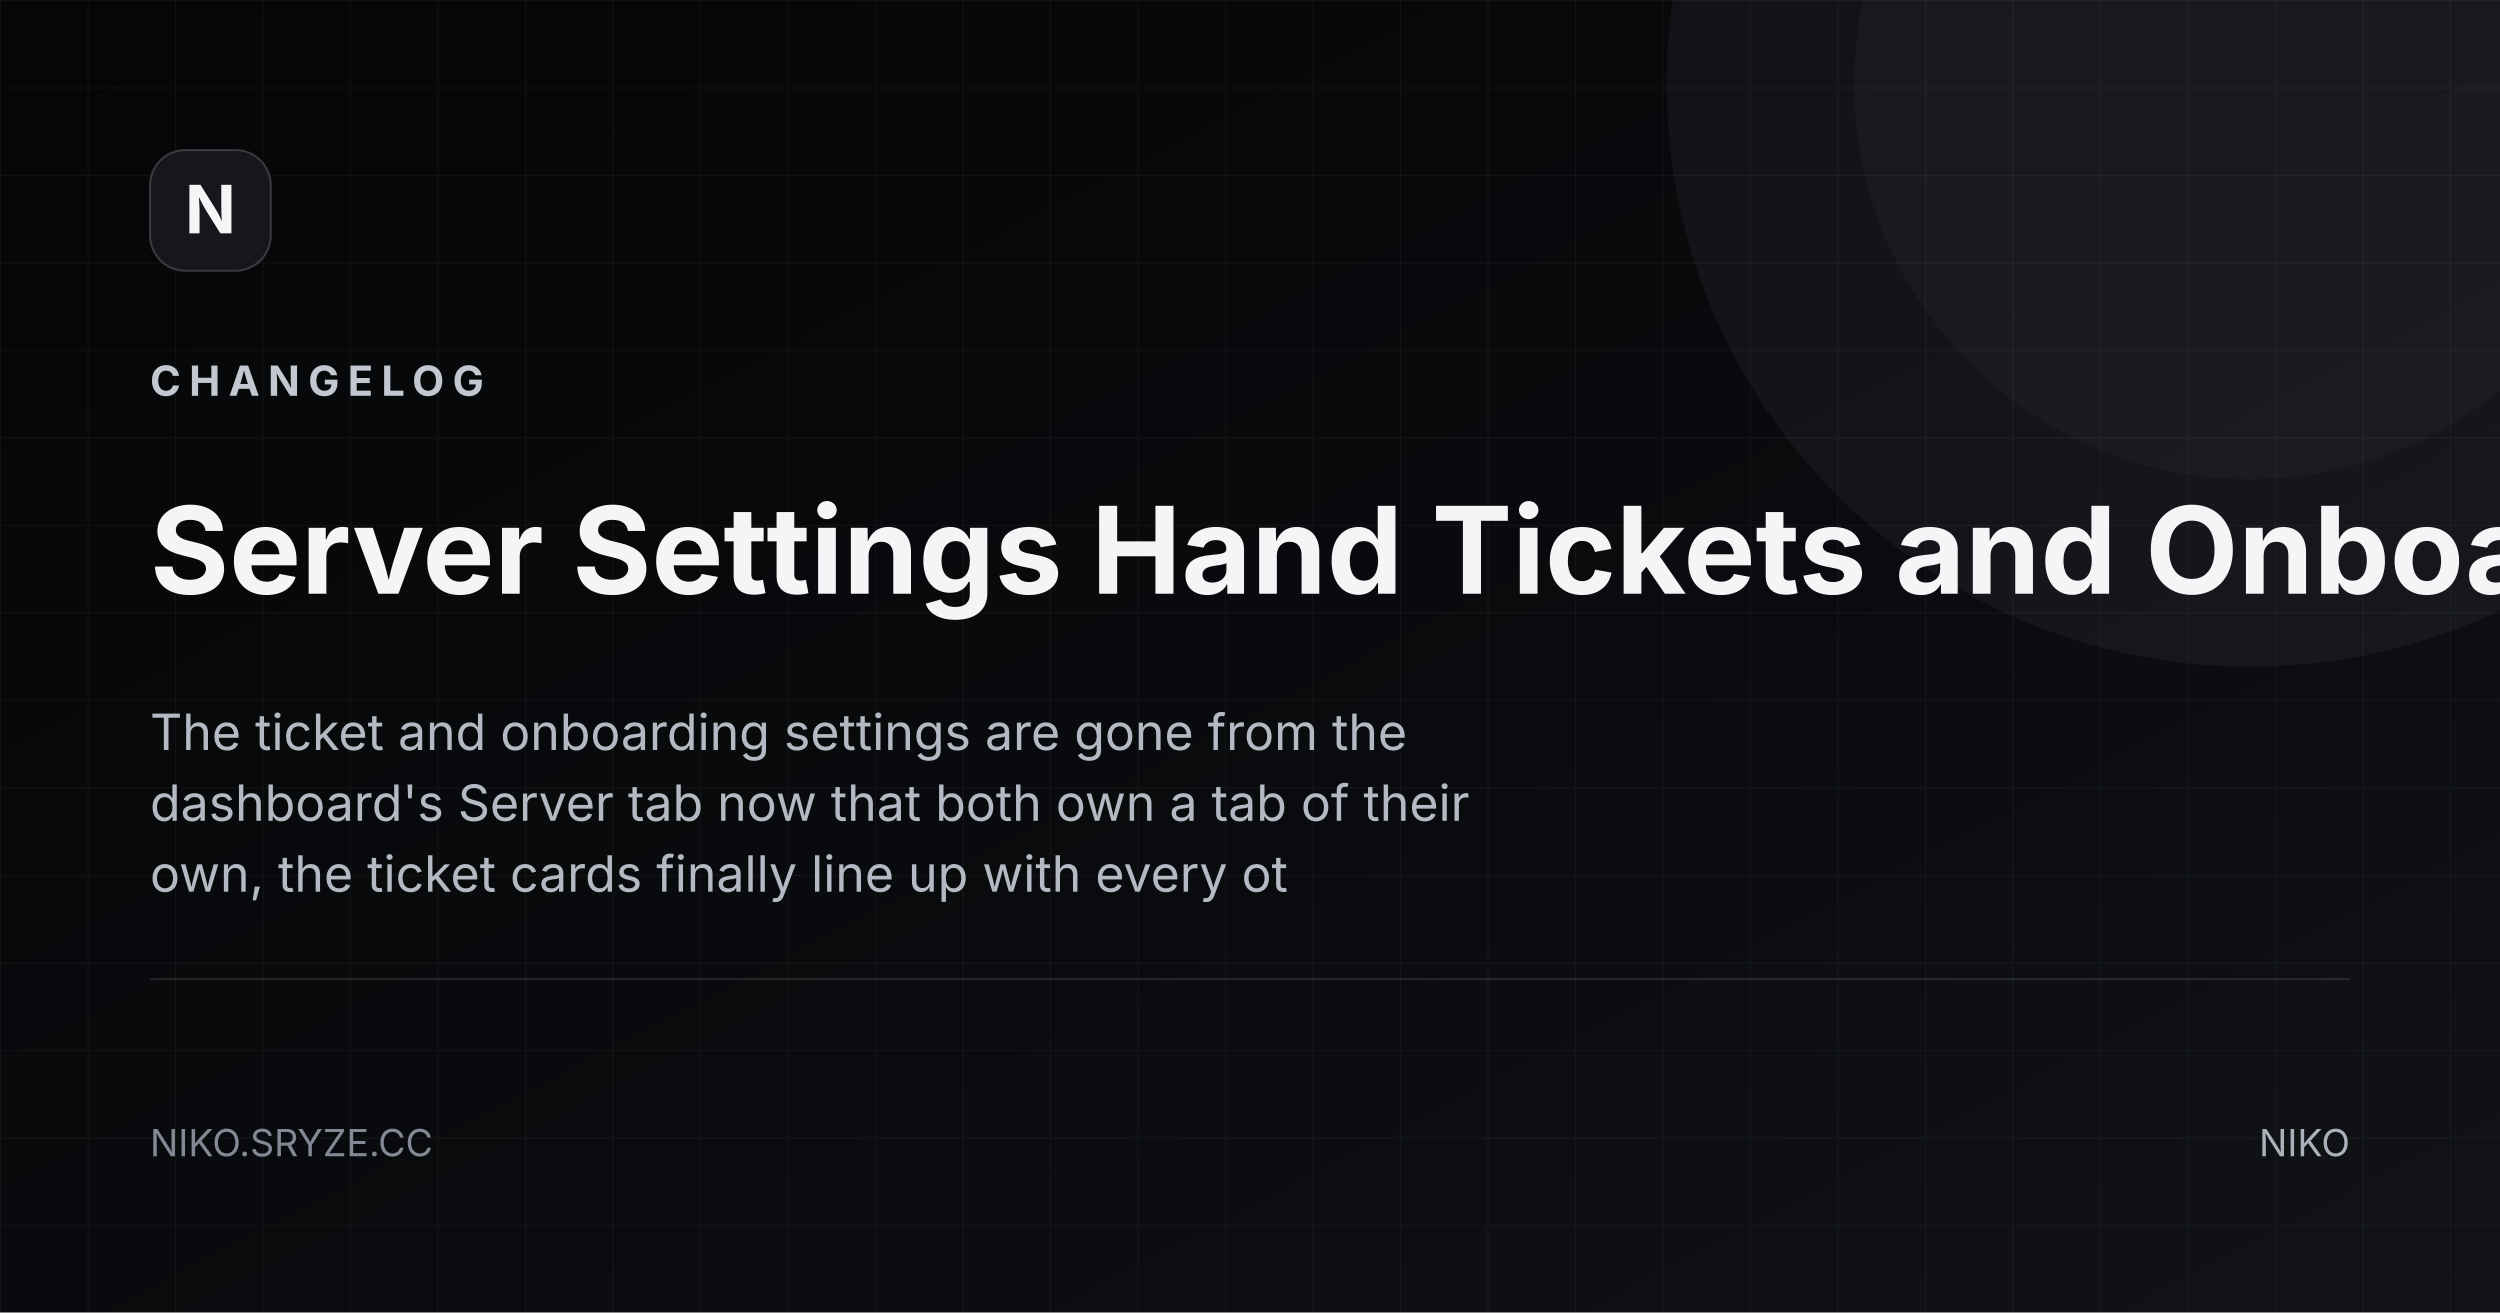
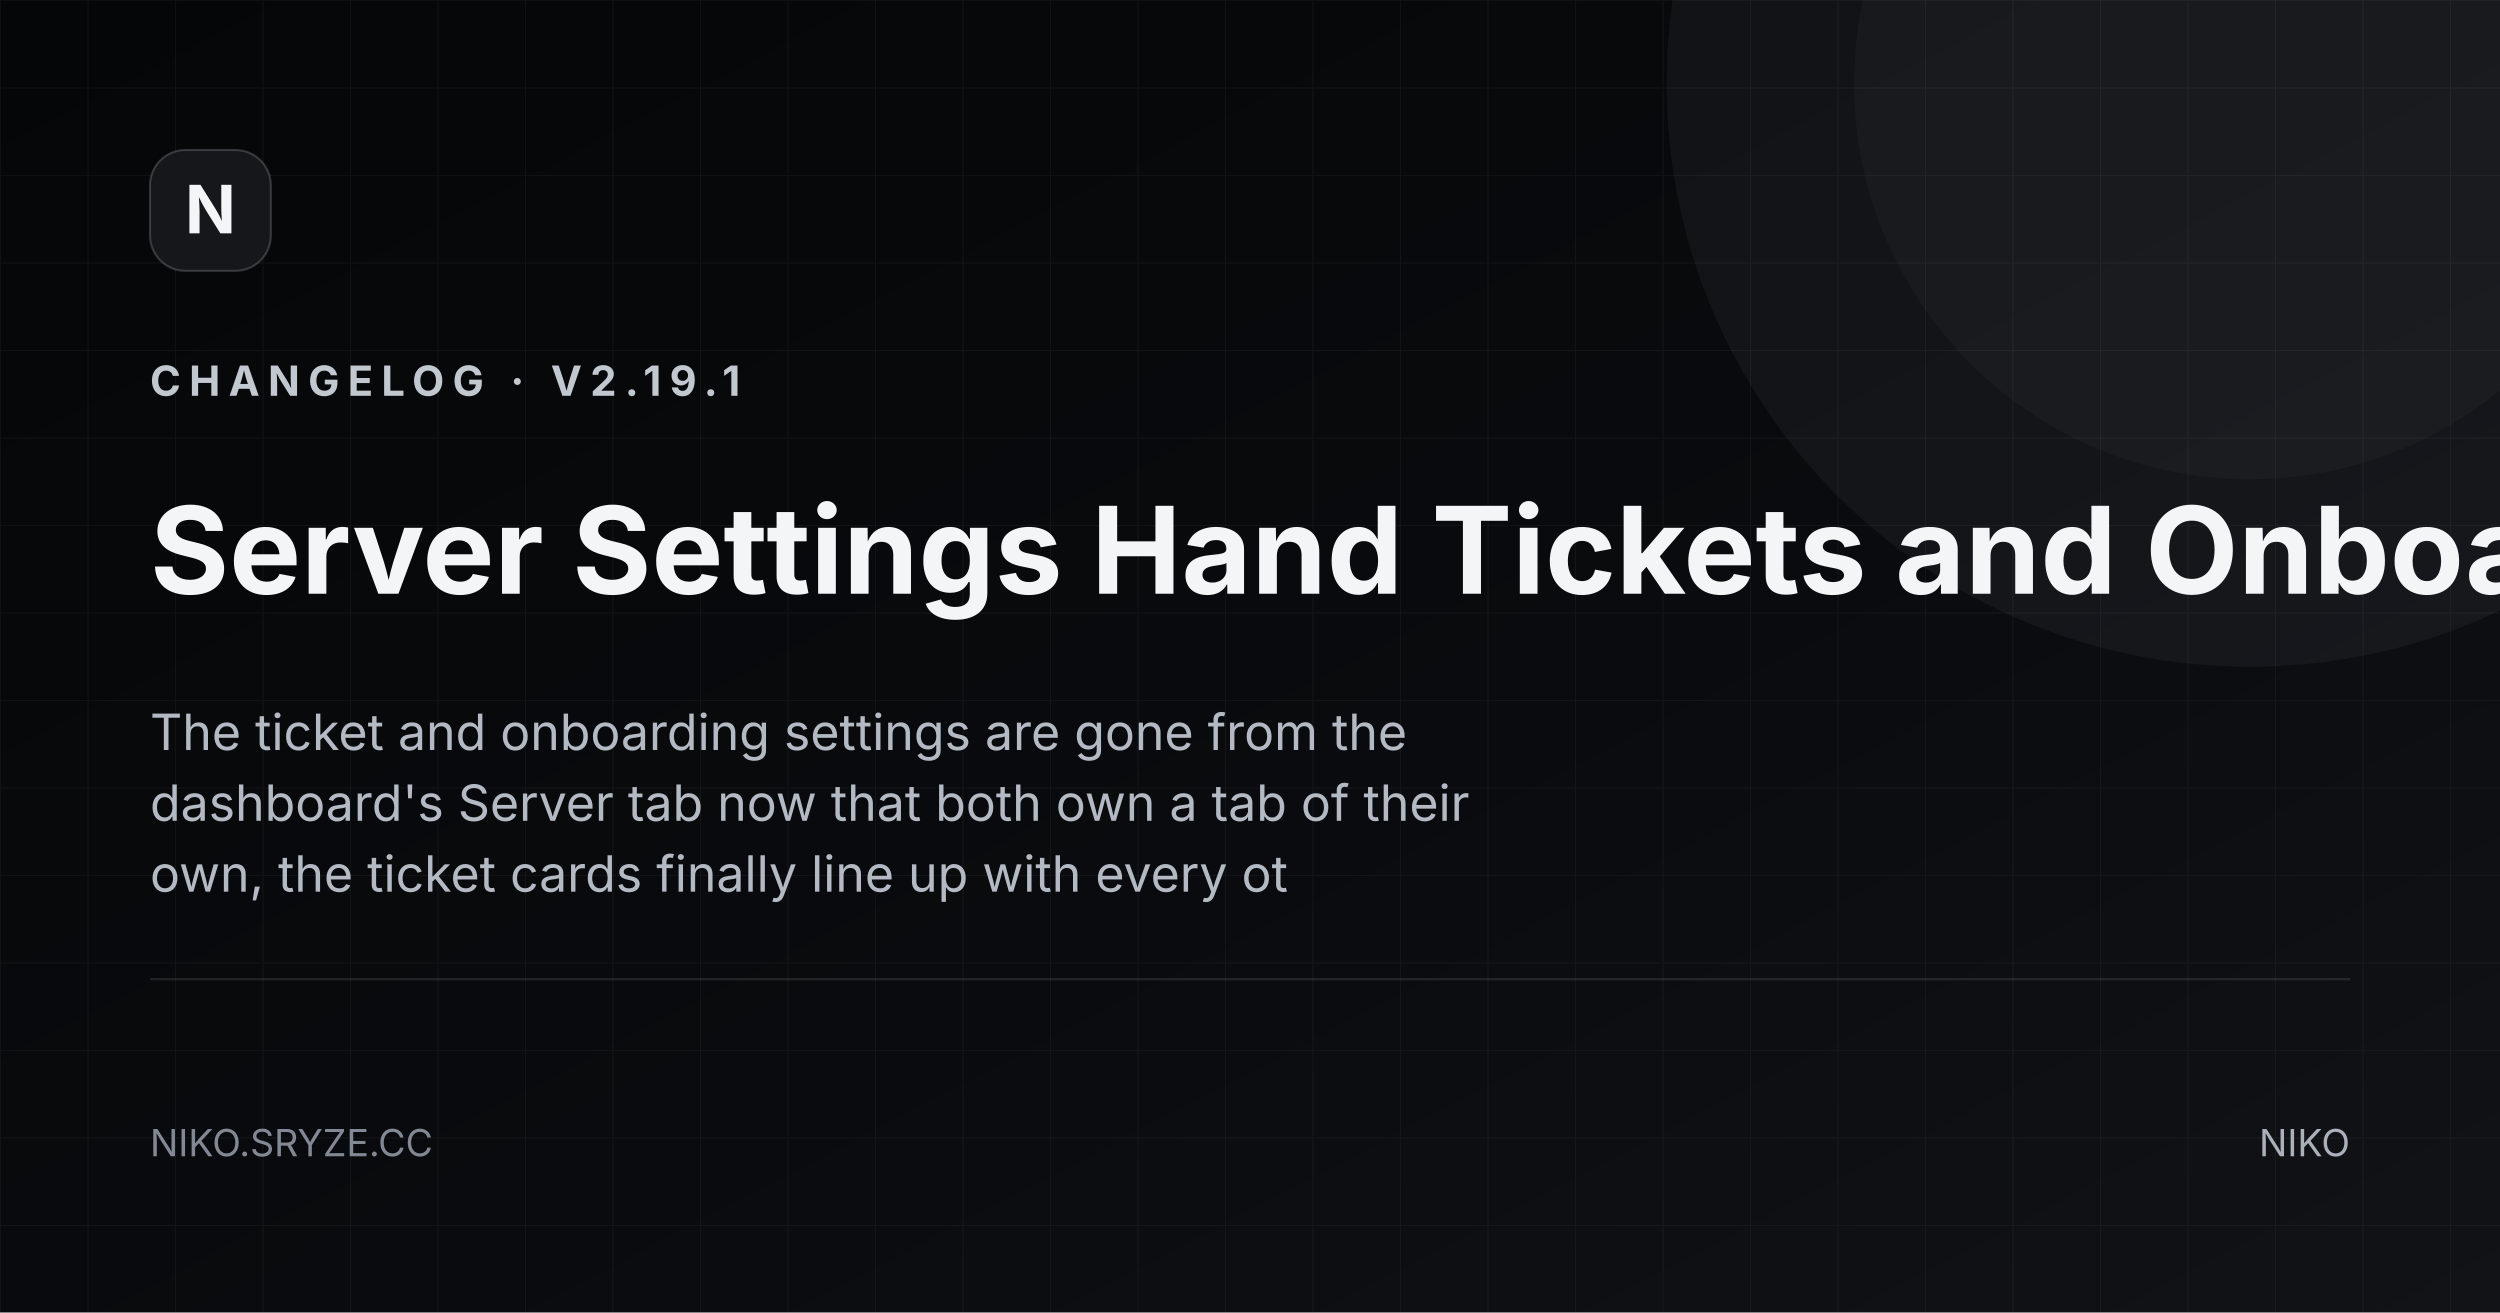
<svg xmlns="http://www.w3.org/2000/svg" width="1200" height="630" viewBox="0 0 1200 630">
  <defs>
    <linearGradient id="bg" x1="0" y1="0" x2="1" y2="1">
      <stop stop-color="#050607" />
      <stop offset=".58" stop-color="#0a0b0e" />
      <stop offset="1" stop-color="#111317" />
    </linearGradient>
    <pattern id="grid" width="42" height="42" patternUnits="userSpaceOnUse">
      <path d="M42 0H0V42" fill="none" stroke="#dce1e8" stroke-opacity=".045" />
    </pattern>
  </defs>
  <rect width="1200" height="630" fill="url(#bg)" />
  <rect width="1200" height="630" fill="url(#grid)" />
  <circle cx="1080" cy="40" r="280" fill="#aab1ba" fill-opacity=".065" />
  <circle cx="1080" cy="40" r="190" fill="#d5d9df" fill-opacity=".035" />
  <path d="M72 470H1128" stroke="#dce1e8" stroke-opacity=".12" />
  <rect x="72" y="72" width="58" height="58" rx="17" fill="#15171b" stroke="#dce1e8" stroke-opacity=".2" />
  <text x="101" y="112" text-anchor="middle" fill="#f4f5f7" font-family="Inter,sans-serif" font-size="32" font-weight="700">N</text>
-   <text x="72" y="190" fill="#c2c8d0" font-family="Inter,sans-serif" font-size="20" font-weight="700" letter-spacing="4">CHANGELOG</text>
+   <text x="72" y="190" fill="#c2c8d0" font-family="Inter,sans-serif" font-size="20" font-weight="700" letter-spacing="4">CHANGELOG · V2.19.1</text>
  <text x="72" y="285" fill="#f4f5f7" font-family="Inter,sans-serif" font-size="58" font-weight="700">Server Settings Hand Tickets and Onboarding to Their Own Tabs</text>
  <text x="72" y="360" fill="#b4bac3" font-family="Inter,sans-serif" font-size="24">The ticket and onboarding settings are gone from the</text>
  <text x="72" y="394" fill="#b4bac3" font-family="Inter,sans-serif" font-size="24">dashboard's Server tab now that both own a tab of their</text>
  <text x="72" y="428" fill="#b4bac3" font-family="Inter,sans-serif" font-size="24">own, the ticket cards finally line up with every ot</text>
  <text x="72" y="555" fill="#828994" font-family="Inter,sans-serif" font-size="18">NIKO.SRYZE.CC</text>
  <text x="1128" y="555" text-anchor="end" fill="#aab1ba" font-family="Inter,sans-serif" font-size="18">NIKO</text>
</svg>
